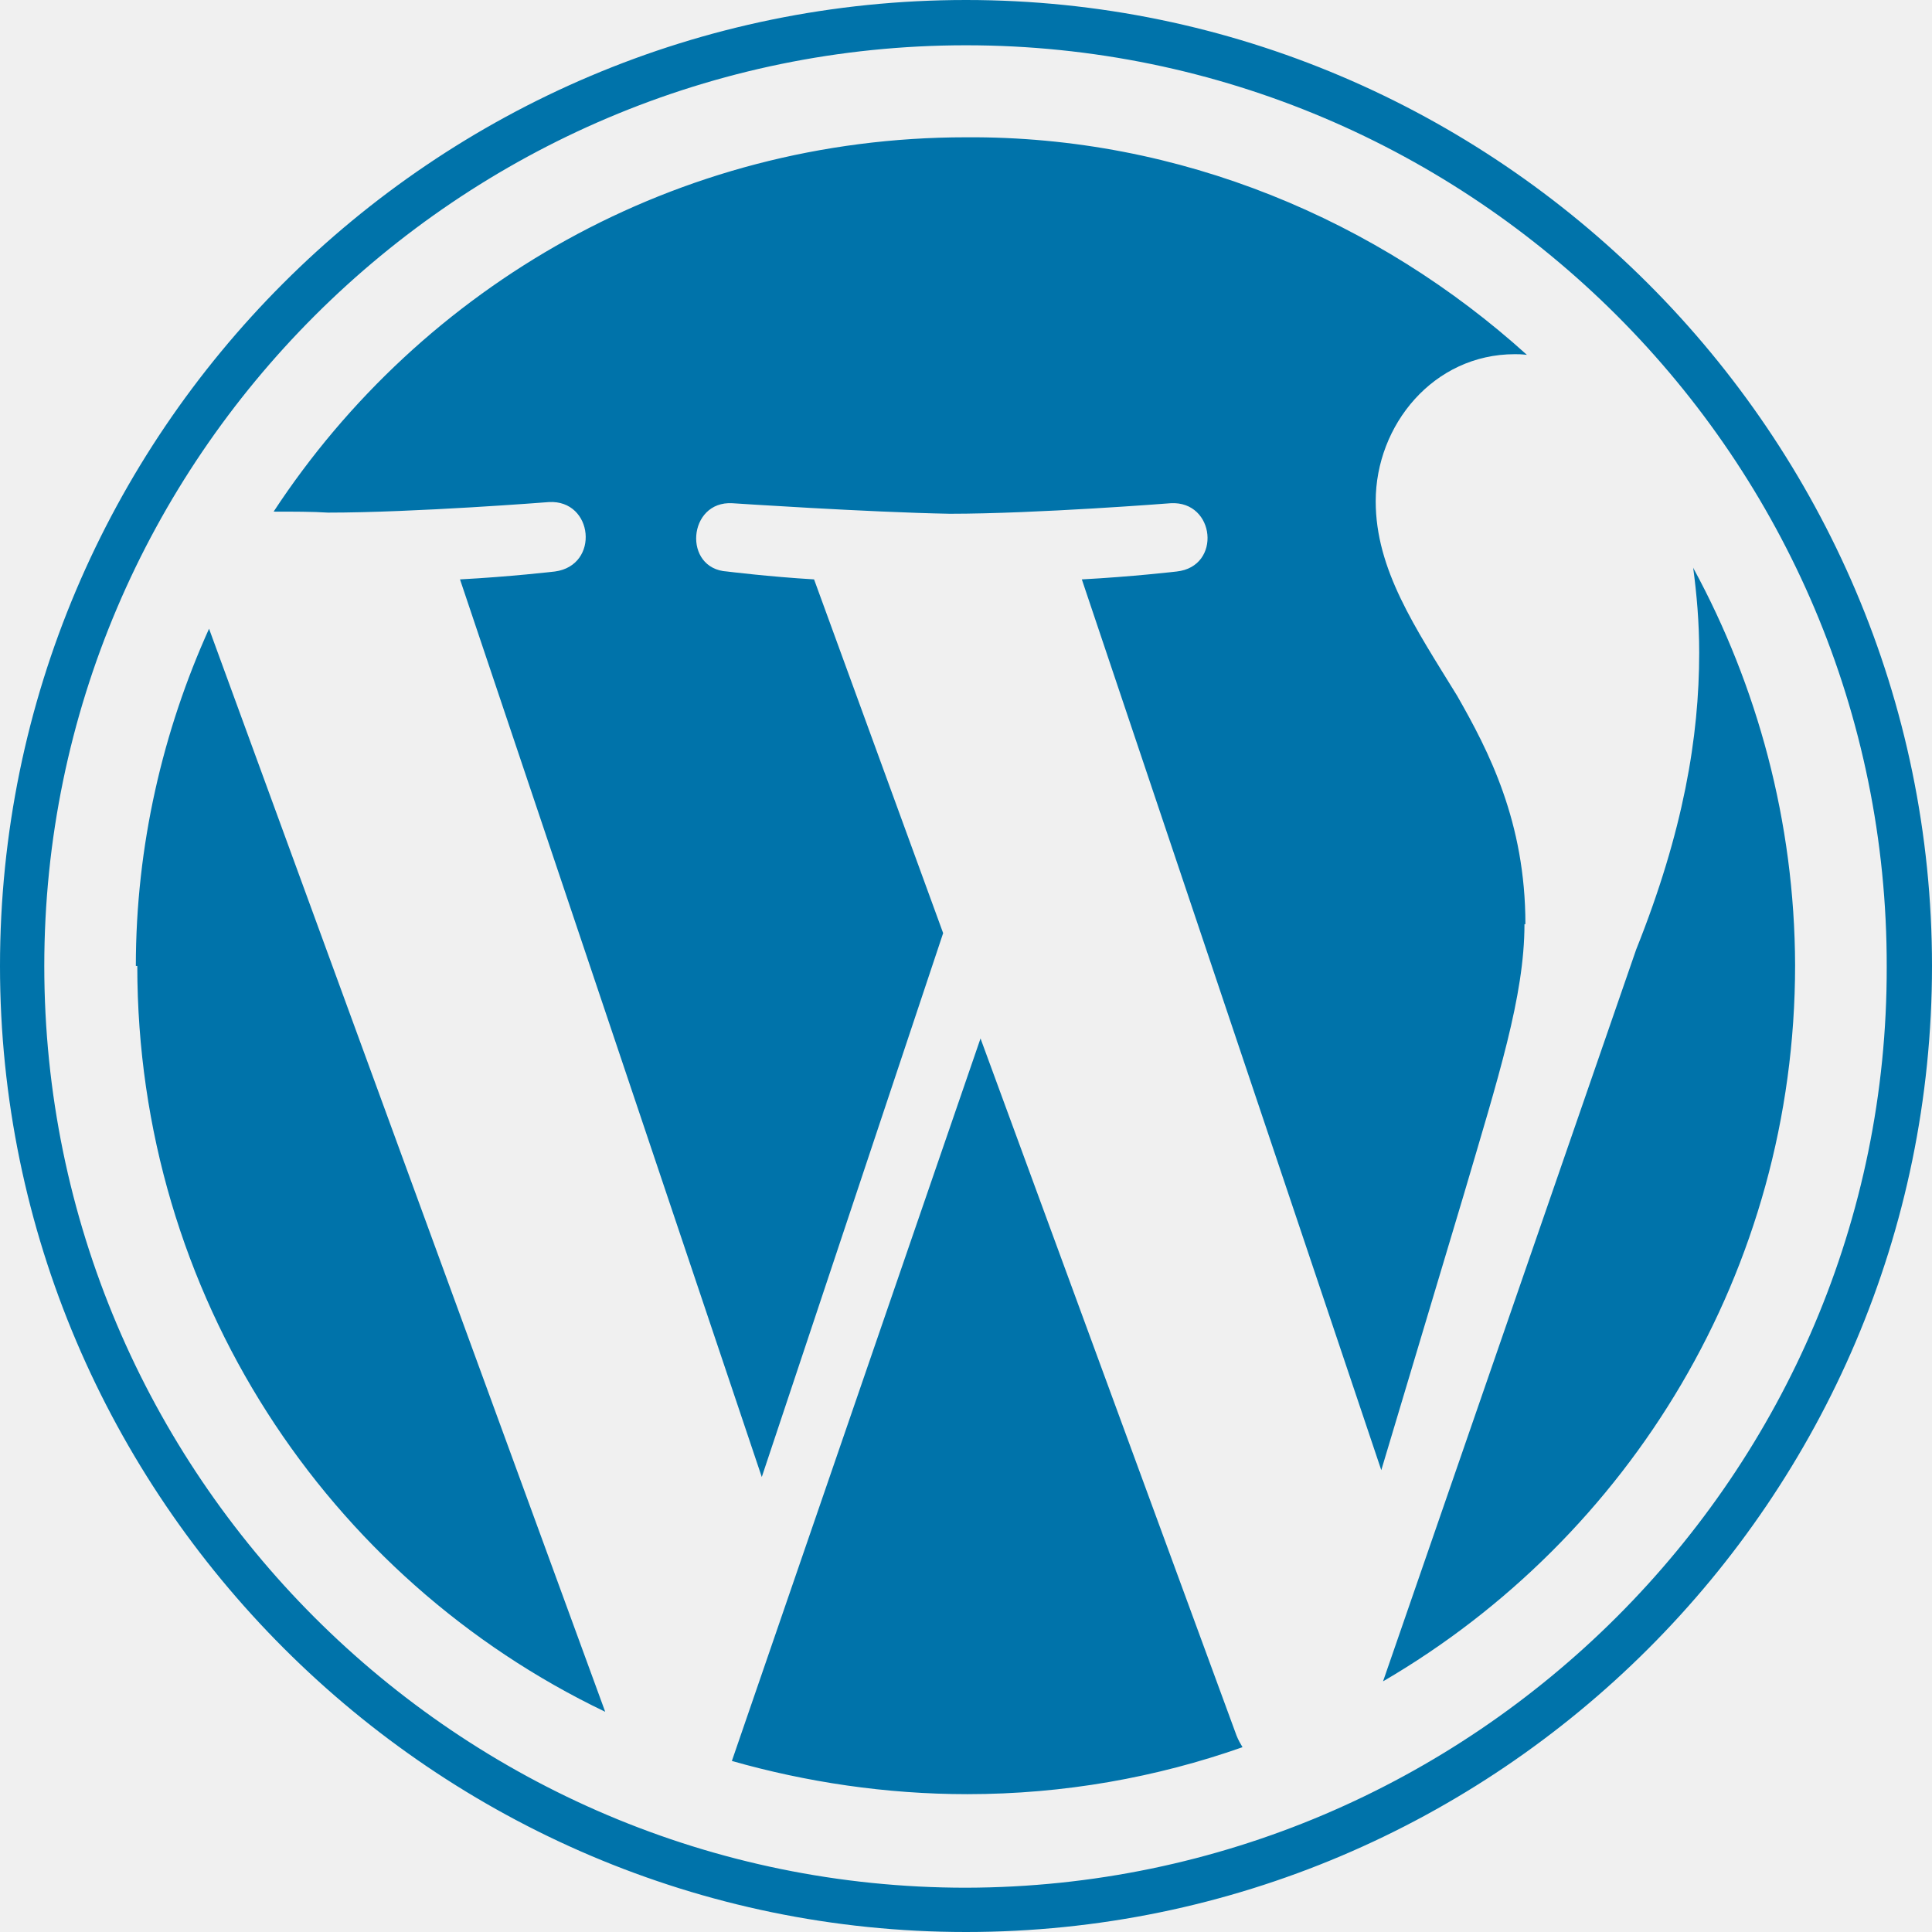
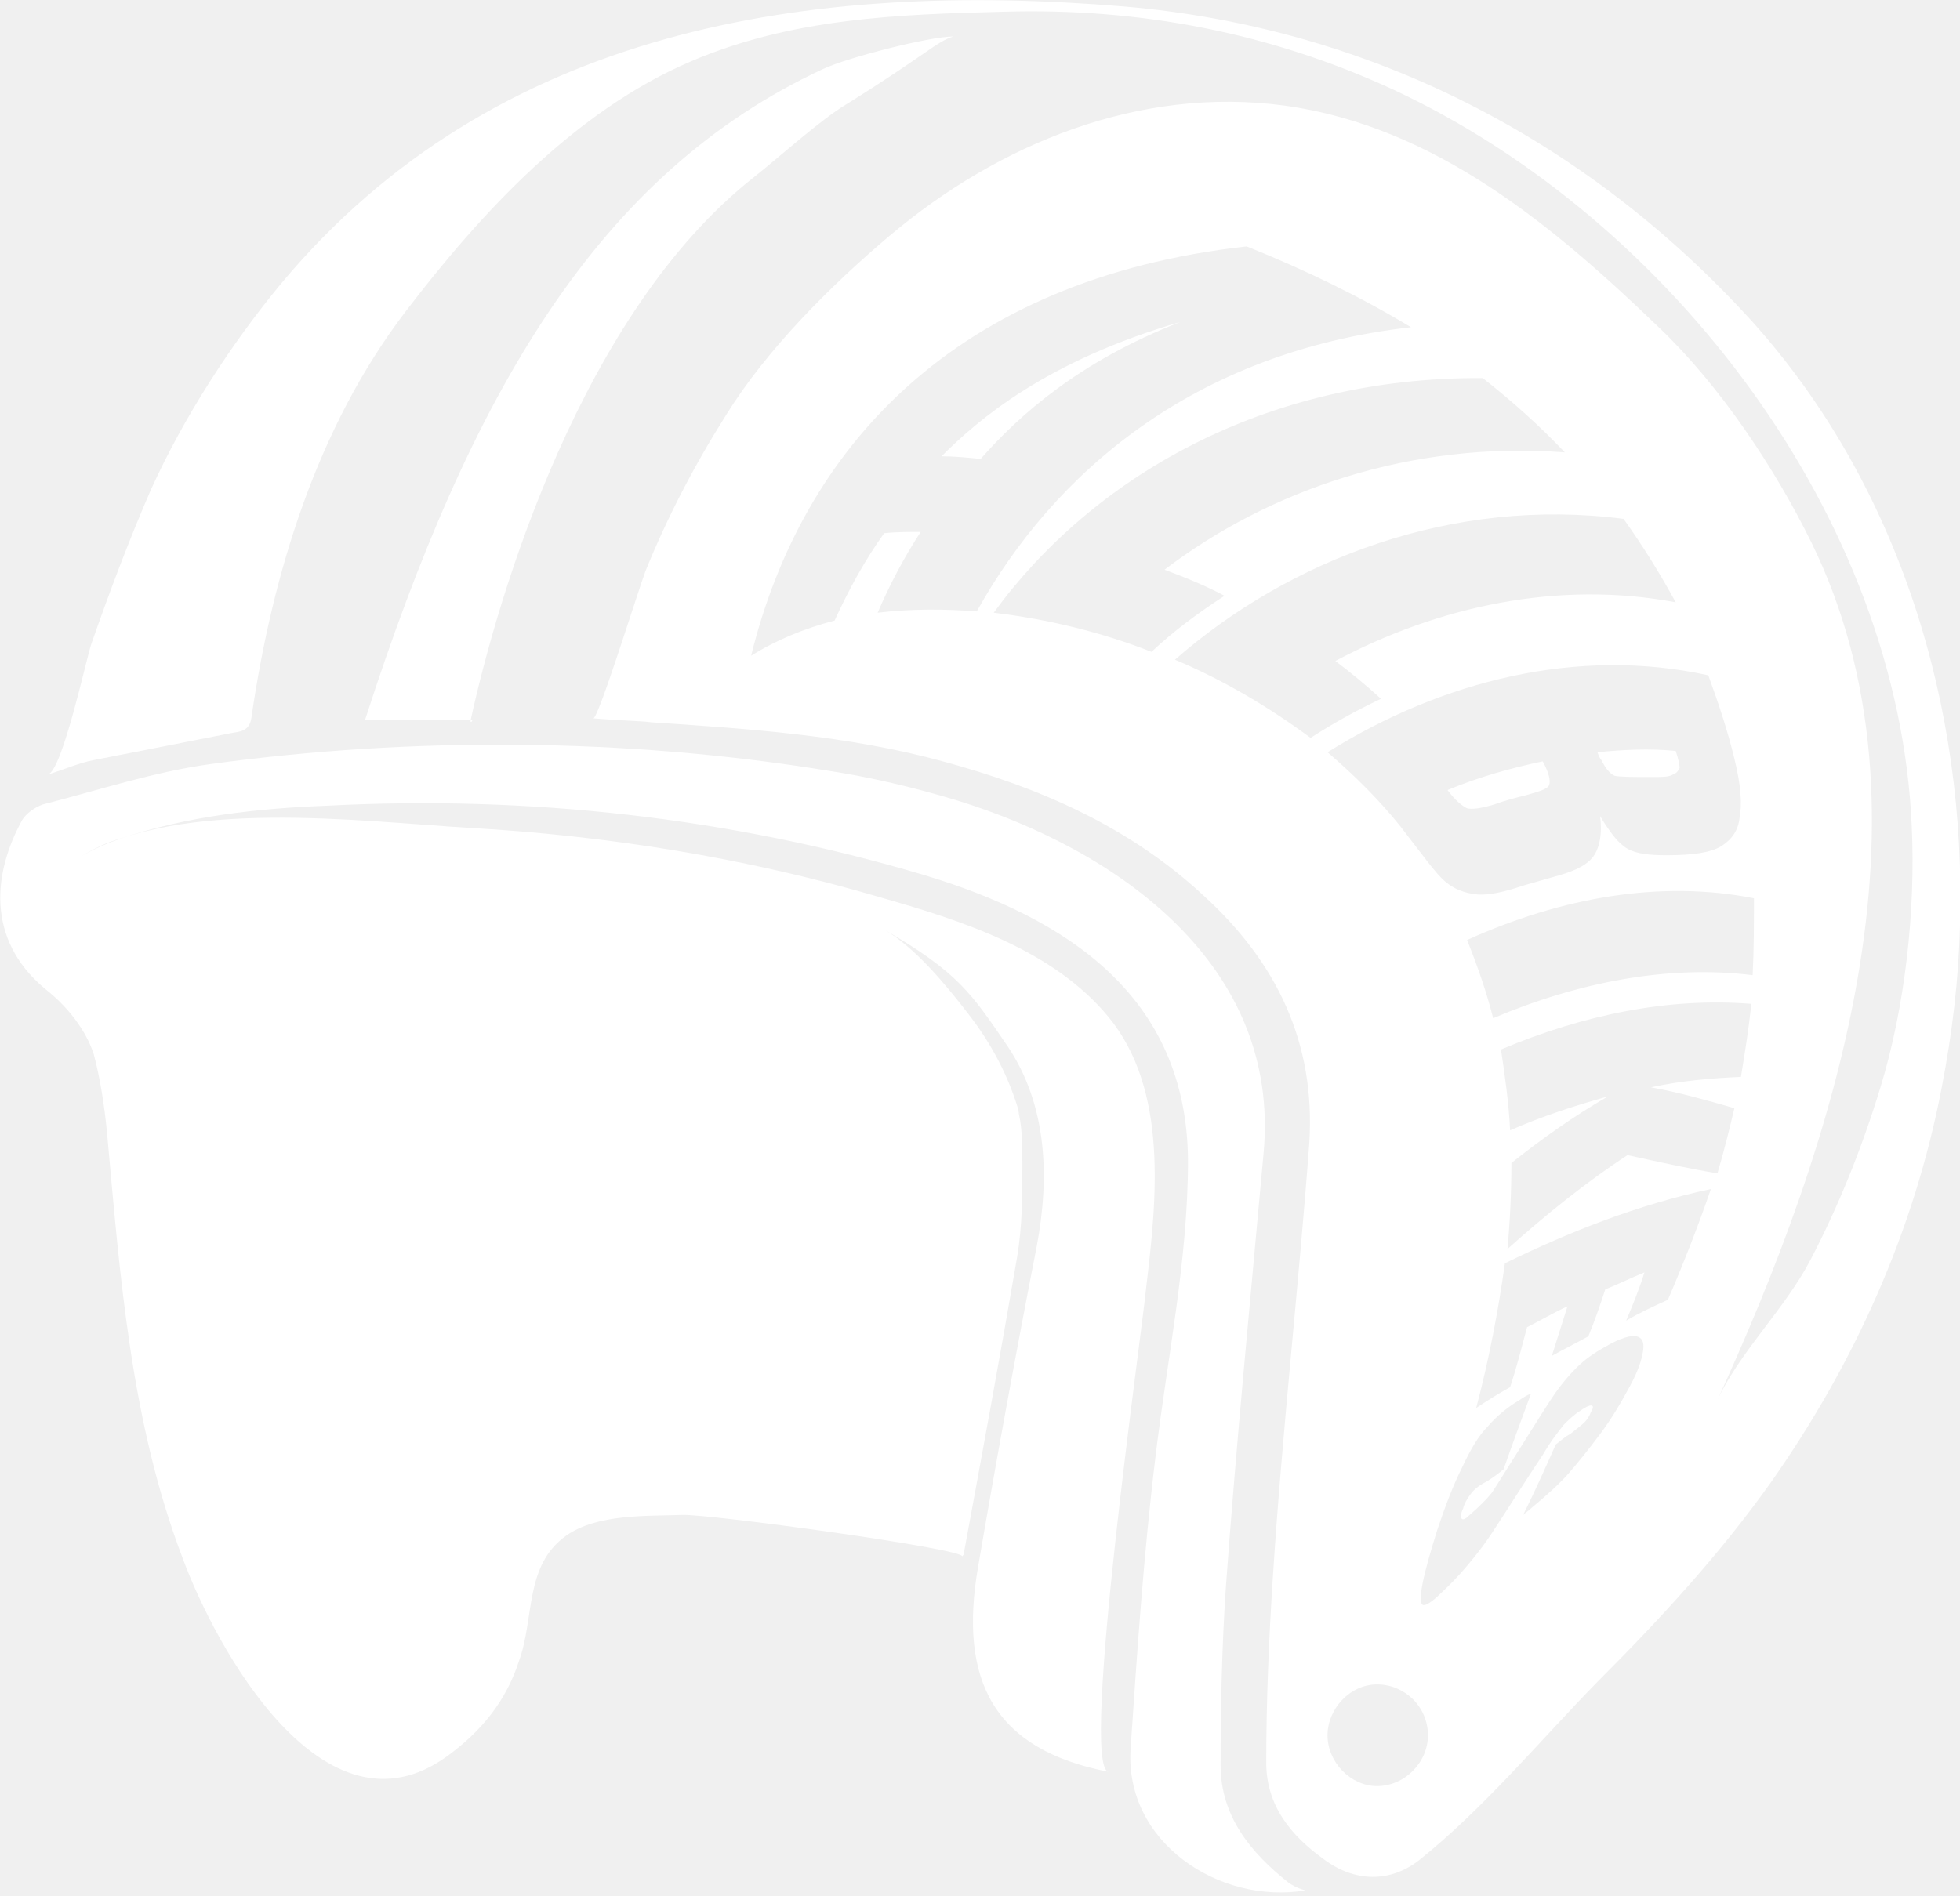
- <svg xmlns="http://www.w3.org/2000/svg" version="1.1" id="Layer_1" x="0px" y="0px" width="64px" height="64px" viewBox="0 0 64 64" enable-background="new 0 0 64 64" xml:space="preserve">
-   <style>.style0{fill:	#0073aa;}</style>
+ <svg xmlns="http://www.w3.org/2000/svg" version="1.1" id="Layer_1" x="0px" y="0px" viewBox="0 0 150.3 145.4" style="enable-background:new 0 0 150.3 145.4;" xml:space="preserve">
+   <style type="text/css">
+ 	.st0{fill-rule:evenodd;clip-rule:evenodd;fill:#FFFFFF;}
+ </style>
+   <path class="st0" d="M98.8,144.4c-2.9-2.3-5.2-5.1-5.2-9c0-4.5,0.1-9.1,0.4-13.6c0.8-11.1,1.9-22.3,2.9-33.4  C98.2,74,85.7,65.2,73.4,61.4c-3.3-1-6.7-1.8-10-2.3c-15.4-2.5-31.8-2.6-47.2-0.5c-4.4,0.6-8.6,2-12.9,3.1c-0.6,0.2-1.3,0.7-1.6,1.2  c-2.2,4-2.8,9.1,1.7,12.9c2.3,1.8,3.4,3.8,3.8,5.1c0.5,1.9,0.8,3.9,1,5.9c1,11,1.8,22.2,5.8,32.7c2.5,6.8,10.8,22.1,20.3,15.2  c2.6-1.9,4.5-4.2,5.5-7.3c1.2-3.3,0.4-7.3,3.6-9.6c2.4-1.7,6.2-1.5,8.9-1.6c1.9-0.1,21.8,2.6,21.5,3.2c0-0.1,0.1-0.1,0.1-0.2  c1.4-7.6,2.8-15.2,4.1-22.8c0.4-2.4,0.4-4.7,0.4-7.1c0-1.5,0-3-0.4-4.4c0.1,0.2,0.1,0.4,0.2,0.6c-0.8-2.9-2.2-5.5-4-7.8  c-1.7-2.2-4-5-6.4-6.4c5.7,3.3,6.7,4.9,9.5,9c3,4.5,3.2,10,2.2,15.3c-1.6,8.2-3.1,16.4-4.5,24.6c-1.5,8.7,1.2,14,10,15.7  c-2.2-0.4,2.6-33.9,2.9-37.2c0.8-6.7,1.7-15.1-2.9-20.7c-4.3-5.2-11.3-7.4-17.6-9.2c-10.2-3-20.8-4.7-31.4-5.3  c-8.5-0.5-22.1-2.3-29.8,2.2c1-0.6,2-1.1,3.1-1.4c5.1-1.7,10.5-2.3,15.8-2.5C40.5,61,56,62.7,70.8,67.1c11,3.3,20.2,9.3,20.3,21.9  c0,7.7-1.6,15.2-2.5,22.8c-0.9,7.4-1.4,14.9-1.9,22.3c-0.5,7.2,6.8,12,13.4,10.9C99.4,144.8,99.1,144.6,98.8,144.4z" />
+   <path class="st0" d="M28,55.2C27.8,55.2,28,55.2,28,55.2c8.1-25.1,17.9-41.9,35.1-49.9c1.9-0.9,8.2-2.5,10-2.5  C71.8,3.2,71,4.2,64.9,8c-2,1.2-5.2,4.1-7.1,5.6C44.6,24,38.2,45.6,36.1,55.2c-0.1,0.4,0.3,0,0,0C34.3,55.3,29.9,55.2,28,55.2z" />
  <g>
-     <g>
-       <path d="M4.548 31.999c0 10.9 6.3 20.3 15.5 24.706L6.925 20.827C5.402 24.2 4.5 28 4.5 31.999z M50.531 30.614c0-3.394-1.219-5.742-2.264-7.57c-1.391-2.263-2.695-4.177-2.695-6.439c0-2.523 1.912-4.872 4.609-4.872 c0.121 0 0.2 0 0.4 0.022C45.653 7.3 39.1 4.5 32 4.548c-9.591 0-18.027 4.921-22.936 12.4 c0.645 0 1.3 0 1.8 0.033c2.871 0 7.316-0.349 7.316-0.349c1.479-0.086 1.7 2.1 0.2 2.3 c0 0-1.487 0.174-3.142 0.261l9.997 29.735l6.008-18.017l-4.276-11.718c-1.479-0.087-2.879-0.261-2.879-0.261 c-1.48-0.087-1.306-2.349 0.174-2.262c0 0 4.5 0.3 7.2 0.349c2.87 0 7.317-0.349 7.317-0.349 c1.479-0.086 1.7 2.1 0.2 2.262c0 0-1.489 0.174-3.142 0.261l9.92 29.508l2.739-9.148 C49.628 35.7 50.5 33 50.5 30.614z M32.481 34.4l-8.237 23.934c2.46 0.7 5.1 1.1 7.8 1.1 c3.197 0 6.262-0.552 9.116-1.556c-0.072-0.118-0.141-0.243-0.196-0.379L32.481 34.4z M56.088 18.8 c0.119 0.9 0.2 1.8 0.2 2.823c0 2.785-0.521 5.916-2.088 9.832l-8.385 24.242c8.161-4.758 13.65-13.6 13.65-23.728 C59.451 27.2 58.2 22.7 56.1 18.83z M32 0c-17.645 0-32 14.355-32 32C0 49.6 14.4 64 32 64s32-14.355 32-32.001 C64 14.4 49.6 0 32 0z M32 62.533c-16.835 0-30.533-13.698-30.533-30.534C1.467 15.2 15.2 1.5 32 1.5 s30.534 13.7 30.5 30.532C62.533 48.8 48.8 62.5 32 62.533z" class="style0" />
-     </g>
+     <path class="st0" d="M72.2,35c1,0,2,0.1,3,0.2c3-3.4,7.6-7.5,15.3-10.5C80.2,27.7,75,32.2,72.2,35z" />
+     <path class="st0" d="M111,60.6c0.6,0.8,1.1,1.2,1.5,1.4c0.4,0.1,1.1,0,2.1-0.3c0.8-0.3,1.6-0.5,2.4-0.7c1.1-0.3,1.7-0.5,1.8-0.8   c0.1-0.3,0-0.9-0.5-1.8C115.9,58.9,113.4,59.6,111,60.6z" />
+     <path class="st0" d="M122.8,58.3c0.3,0.6,0.6,1,1,1.2c0.4,0.1,1.4,0.1,2.9,0.1c0.8,0,1.3,0,1.6-0.2c0.3-0.1,0.4-0.3,0.5-0.5   c0-0.2-0.1-0.7-0.3-1.3c-2-0.2-4-0.1-6,0.1C122.6,58,122.7,58.2,122.8,58.3z" />
+     <path class="st0" d="M134.4,24.7C121.7,10.7,105,2.1,86.2,0.5C62.1-1.5,38,2.1,21.6,21.7c-3.9,4.7-7.5,10.3-10,15.8   C9.9,41.4,8.4,45.4,7,49.4c-0.4,1.2-2.2,9.6-3.3,10C5,59,6.1,58.5,7.2,58.3c3.6-0.7,7.1-1.4,10.7-2.1c0.8-0.1,1.3-0.3,1.4-1.3   c1.6-10.9,5-22.1,11.8-31c5.8-7.6,13-15.4,21.9-19.2c7.7-3.3,15.8-3.6,24-3.8c10.4-0.3,20.4,1.6,29.9,6   c21.2,9.9,38.7,32.8,39.7,56.5c0.3,6.4-0.5,13.8-2.4,20c-1.4,4.6-3.2,9.1-5.4,13.3c-2,3.8-5.5,7.1-7.2,10.9   c9-19.6,17.5-45.2,7.3-66c-2.8-5.7-7-12-11.6-16.4c-8.1-7.8-17.2-15.5-28.8-17.1c-11.1-1.5-21.9,2.9-30.3,10   c-4.5,3.8-9.4,8.7-12.5,13.7c-2.4,3.8-4.5,7.8-6.2,12c-0.5,1.3-3.6,11.3-4,11.3c2.4,0.2,3.8,0.2,4.4,0.3c7.5,0.5,15.1,1,22.4,3   c7.4,2,14.3,5,20,10.3c5.6,5.1,8.6,11.3,8.1,19c-0.8,10.9-2.1,22.3-2.8,33.4c-0.3,4.7-0.5,9.4-0.5,14.1c0,3.3,1.9,5.6,4.4,7.4   c2.4,1.8,5.1,1.8,7.3,0.1c5-4,9.3-9.2,13.7-13.7c4.8-4.8,9.4-9.8,13.3-15.3c6.4-9.1,11-19.3,13.1-30.3c0.8-4.1,1.3-8.3,1.4-12.4   C150.8,54.3,145.7,37.3,134.4,24.7z M134.4,74.8c-6.4-0.8-13.3,0.5-19.9,3.3c-0.5-2-1.2-4-2-6c7.3-3.3,14.9-4.6,22-3.2   C134.5,70.8,134.5,72.8,134.4,74.8z M133,58.2c0.5,2,0.6,3.5,0.4,4.5c-0.1,1-0.6,1.7-1.4,2.2c-0.8,0.5-2.2,0.7-4.2,0.7   c-1.3,0-2.3-0.1-3-0.5c-0.7-0.4-1.3-1.2-2.1-2.5c0.2,1.5-0.1,2.6-0.6,3.2c-0.6,0.7-1.6,1.1-3.1,1.5c-0.7,0.2-1.4,0.4-2.1,0.6   c-1.5,0.5-2.7,0.8-3.7,0.7c-0.9-0.1-1.7-0.4-2.4-1c-0.7-0.6-1.7-2-3.4-4.2c-1.6-2-3.5-3.9-5.6-5.7c8.8-5.5,19.2-8.1,29.2-5.9   C131.8,54,132.5,56.1,133,58.2z M67.3,47c0.9-2.1,2-4.2,3.3-6.2c-0.9,0-1.9,0-2.8,0.1c-1.5,2.1-2.7,4.3-3.8,6.7   c-2.3,0.6-4.5,1.5-6.4,2.7c3.9-15.9,15.6-28.9,38-31.4c4.5,1.8,8.8,3.9,12.6,6.2C91.5,27,80.8,36.3,74.9,46.9   C72.4,46.7,69.8,46.7,67.3,47z M76.2,47c7.5-10.3,20.7-18.1,37.5-18c2.3,1.8,4.4,3.7,6.3,5.7c-11.8-0.9-22.7,2.9-30.7,9   c1.6,0.6,3.1,1.2,4.6,2c-2,1.3-3.9,2.7-5.6,4.3C84.5,48.5,80.4,47.5,76.2,47z M100.5,56.6c-3.1-2.3-6.6-4.4-10.4-6   c8.8-7.7,21.3-12.5,34.4-10.8c1.5,2.1,2.8,4.2,4,6.4c-9-1.7-18.2,0.3-26.1,4.5c1.2,0.9,2.4,1.9,3.5,2.9   C104,54.5,102.2,55.5,100.5,56.6z M105.6,137c-2,0-3.8-1.8-3.8-3.9c0-2,1.7-3.9,3.8-3.9c2.1,0,3.9,1.7,3.9,3.9   C109.5,135.2,107.7,137,105.6,137z M126,103.6c-0.1,0.7-0.4,1.6-1,2.7c-0.7,1.3-1.4,2.5-2.3,3.7c-0.9,1.2-1.7,2.2-2.4,3   c-0.7,0.8-1.7,1.7-2.9,2.7c-0.2,0.2-0.4,0.3-0.6,0.5c0.9-1.8,1.7-3.6,2.5-5.4c0.4-0.3,0.7-0.6,1.1-0.8c0.5-0.4,0.9-0.7,1.1-0.9   c0.2-0.2,0.4-0.5,0.5-0.8c0.2-0.3,0.2-0.5,0-0.5c-0.1,0-0.4,0.1-0.8,0.4c-0.5,0.3-0.9,0.7-1.3,1.1c-0.3,0.4-0.9,1.1-1.6,2.3   c-2.2,3.3-3.7,5.8-4.6,7c-0.9,1.2-2,2.5-3.1,3.5c-0.8,0.8-1.3,1.1-1.5,1c-0.2-0.1-0.2-0.7,0-1.7c0.2-1,0.6-2.4,1.1-4   c0.6-1.8,1.2-3.4,1.9-4.8c0.7-1.5,1.3-2.5,2-3.2c0.6-0.7,1.4-1.4,2.4-2c0.3-0.2,0.6-0.4,0.9-0.5c-0.7,1.9-1.4,3.8-2.1,5.8   c-0.5,0.4-1,0.8-1.6,1.1c-0.5,0.3-0.8,0.6-1,0.9c-0.2,0.3-0.4,0.6-0.5,1c-0.2,0.4-0.2,0.7-0.1,0.8c0.1,0.1,0.3,0,0.6-0.3   c0.7-0.6,1.3-1.2,1.7-1.7c0.4-0.6,1.2-1.9,2.4-3.8c1.2-1.9,2-3.2,2.5-3.9c0.5-0.7,1-1.3,1.6-1.9c0.6-0.6,1.3-1.1,2.2-1.6   c1.2-0.7,2-0.9,2.4-0.8C125.9,102.6,126.1,102.9,126,103.6z M127.9,99.7c-1.1,0.5-2.2,1-3.2,1.6c0.5-1.2,1-2.4,1.4-3.7   c-1,0.4-2,0.9-3,1.3c-0.4,1.2-0.8,2.4-1.3,3.6c-0.9,0.5-1.9,1-2.8,1.5c0.4-1.3,0.8-2.5,1.2-3.8c-1.1,0.5-2.1,1.1-3.1,1.6   c-0.4,1.5-0.8,3.1-1.3,4.6c-0.9,0.5-1.7,1-2.6,1.6c1-3.8,1.7-7.5,2.2-11.1c4.9-2.4,10.2-4.5,15.8-5.7   C130.2,94.1,129.1,96.9,127.9,99.7z M124.8,88.6c-3.2,2.1-6.3,4.6-9.2,7.2c0.2-2.2,0.3-4.4,0.3-6.6c2.4-1.9,4.8-3.6,7.4-5.1   c-2.5,0.7-5,1.5-7.5,2.6c-0.1-2.1-0.4-4.2-0.7-6.2c6.4-2.7,12.9-4,19.2-3.5c-0.2,1.9-0.5,3.8-0.8,5.6c-2.3,0.1-4.6,0.3-6.9,0.8   c2.2,0.4,4.3,1,6.4,1.6c-0.4,1.7-0.8,3.3-1.3,5C129.3,89.6,127.1,89.1,124.8,88.6z" />
  </g>
</svg>
